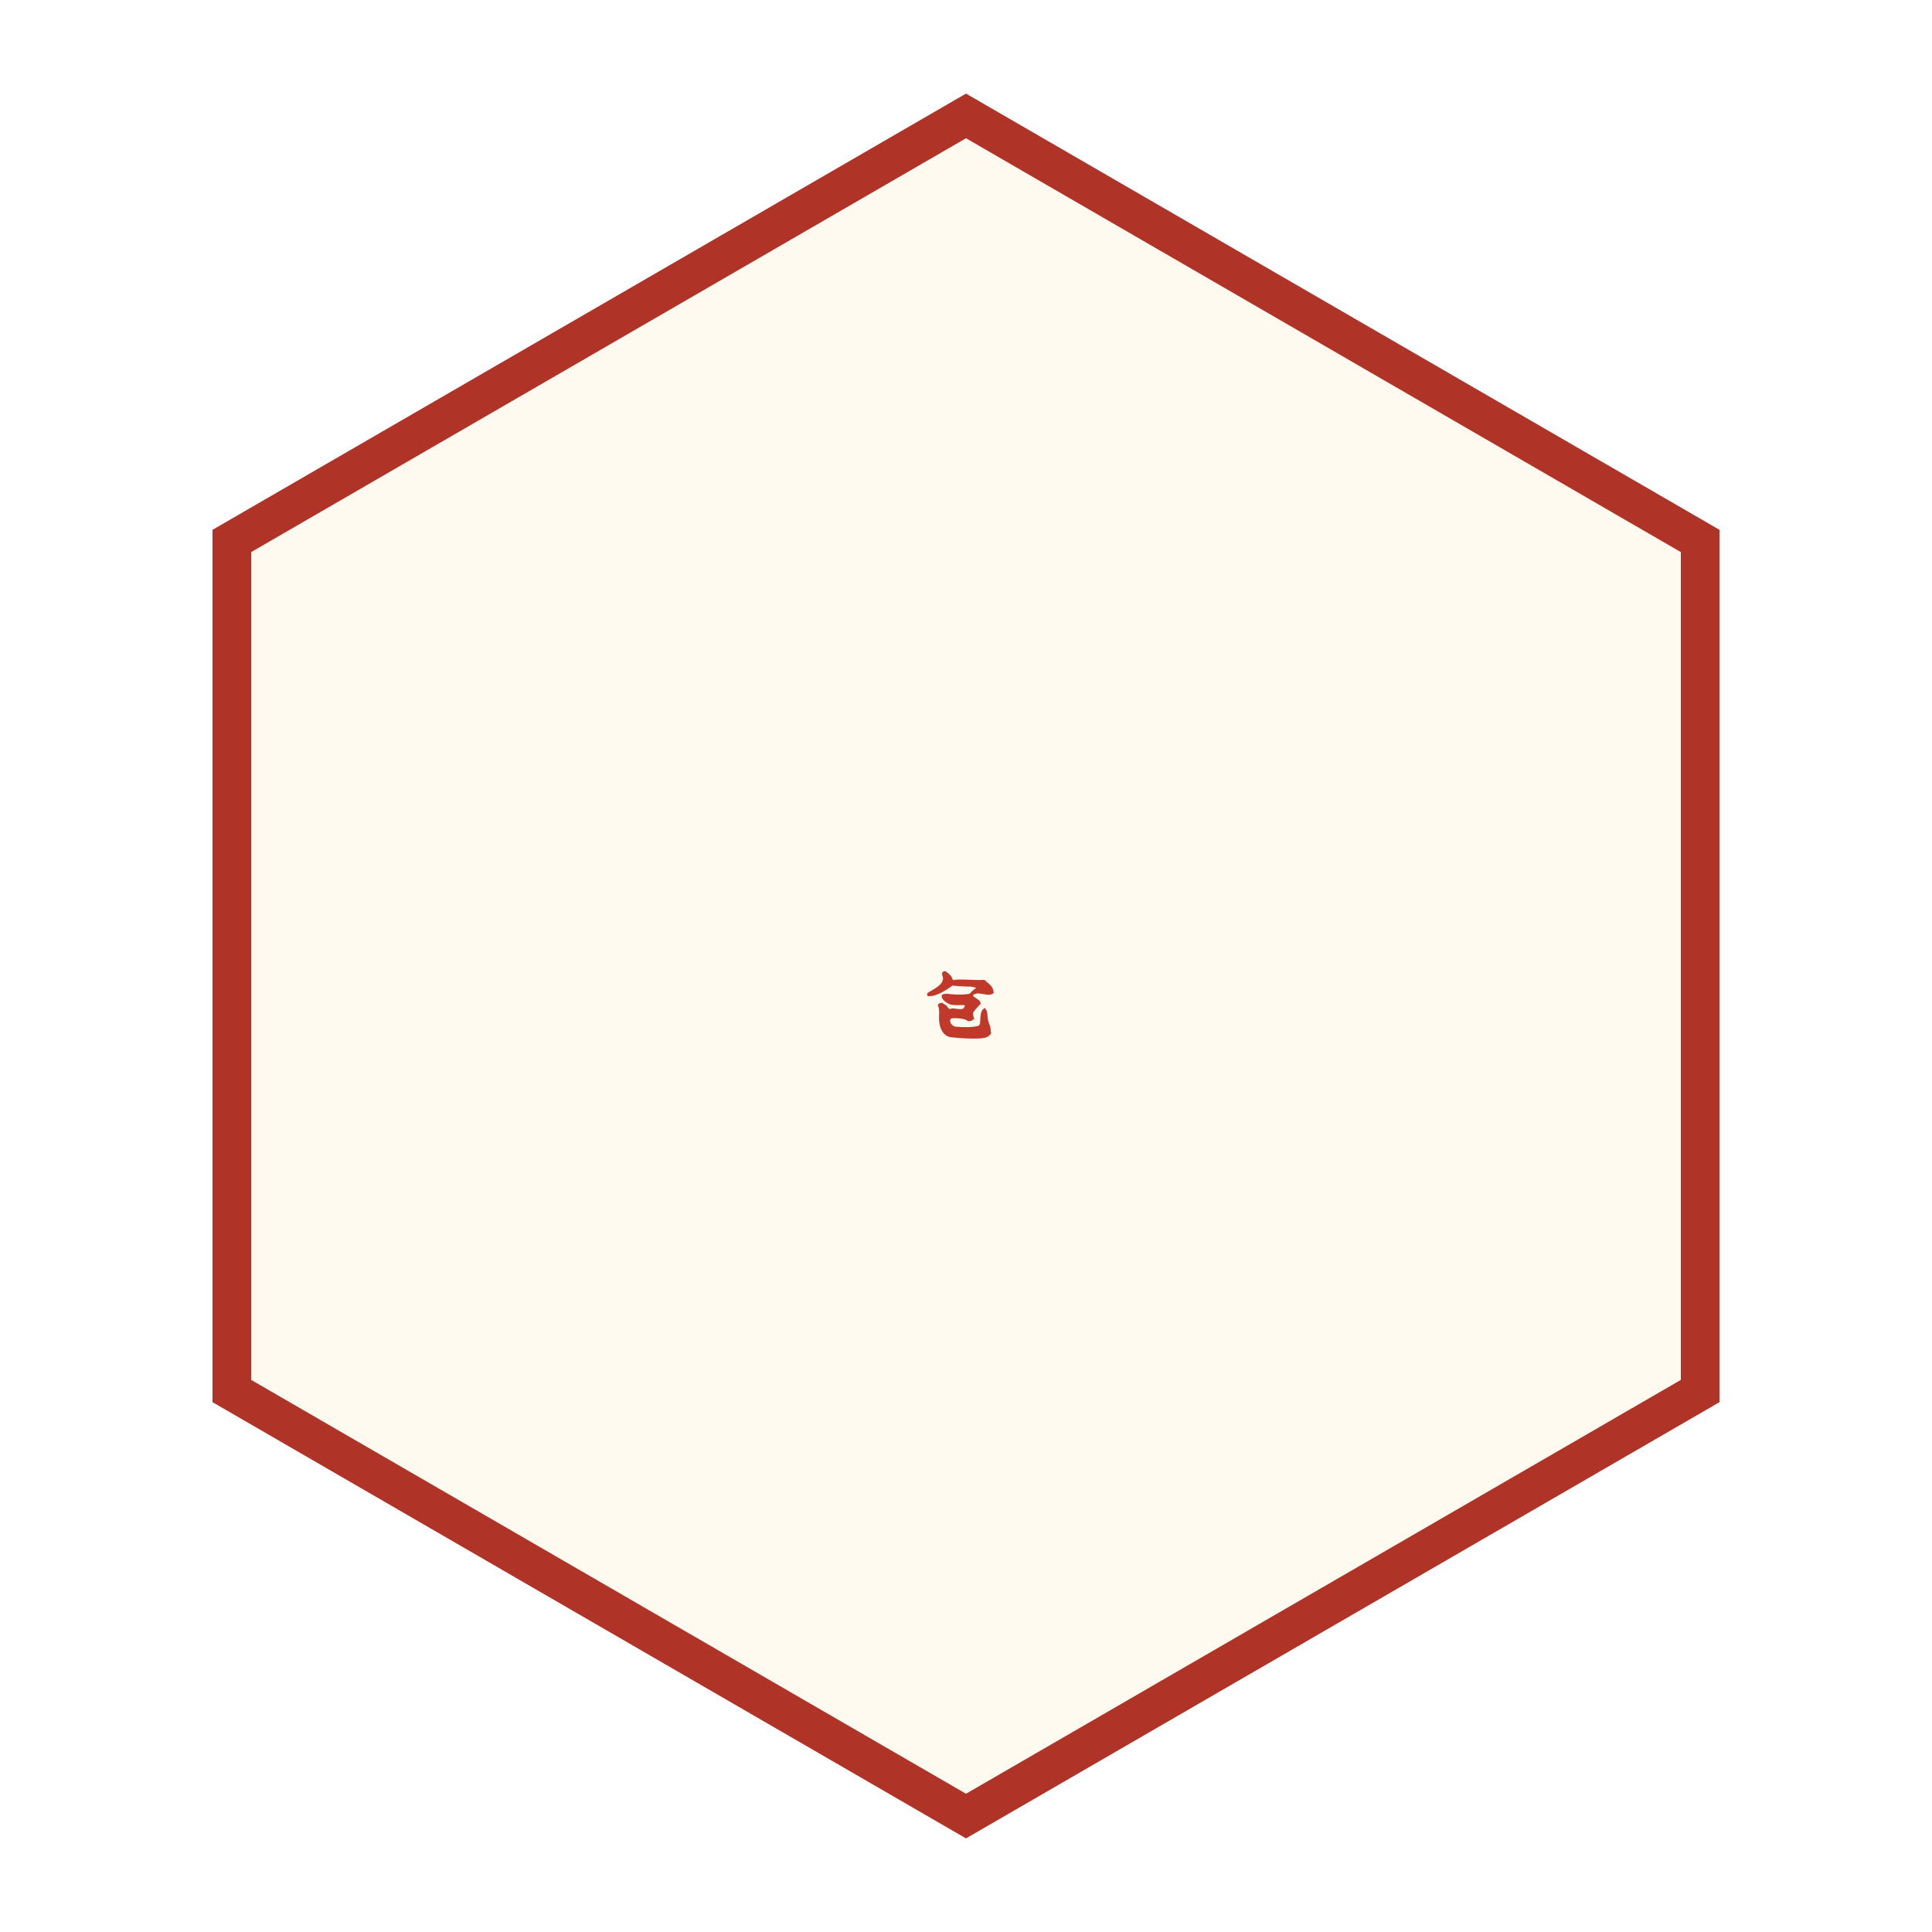
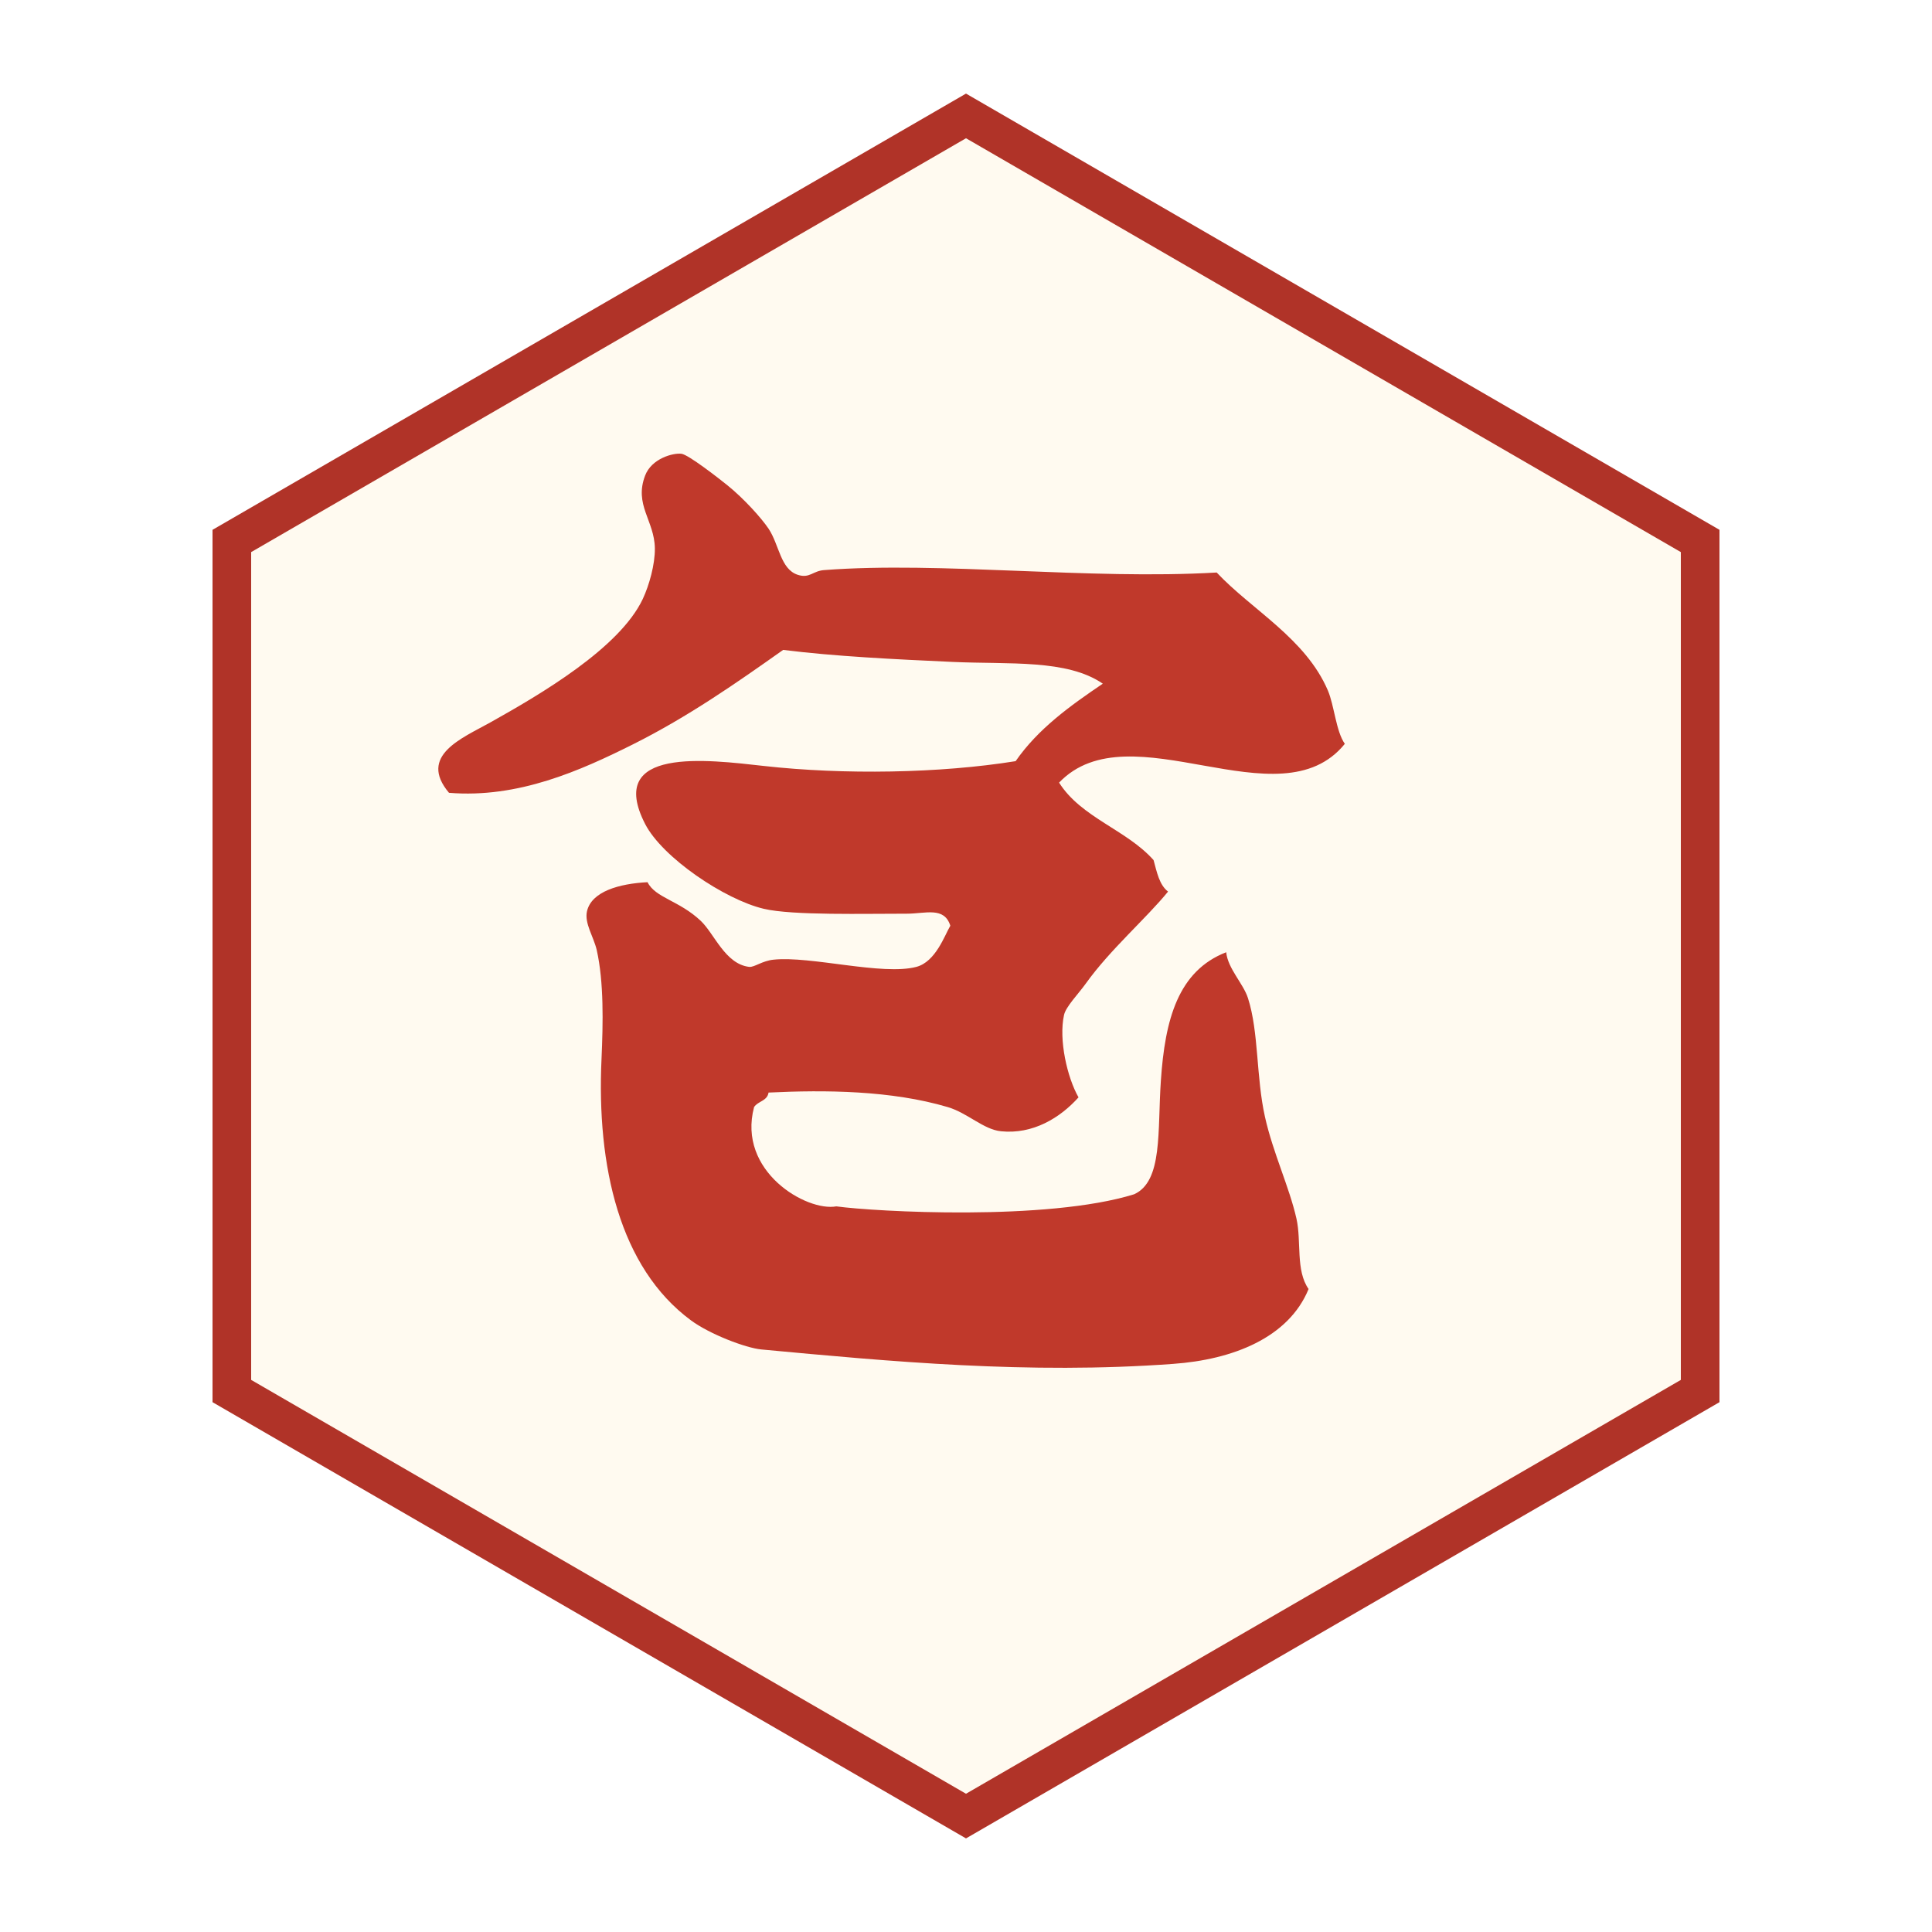
<svg xmlns="http://www.w3.org/2000/svg" viewBox="0 0 100 100" width="256" height="256">
  <polygon points="50,6 88,28 88,72 50,94 12,72 12,28" fill="#fffaf0" stroke="#b03328" stroke-width="2" />
-   <g transform="translate(50 50) translate(0 2.400) scale(0.096) translate(-109.371 -181.135)">
+   <g transform="translate(50 50) translate(0 2.400) scale(1.3) translate(-109.371 -181.135)">
    <path d="M123.78,168.321c0.256,0.603,0.322,1.624,0.674,2.122c-2.602,3.213-8.544-1.411-11.377,1.544     c0.88,1.396,2.687,1.876,3.762,3.085c0.131,0.479,0.229,0.989,0.577,1.254c-0.858,1.057-2.31,2.311-3.276,3.663     c-0.294,0.411-0.798,0.922-0.867,1.254c-0.215,0.979,0.125,2.479,0.578,3.276c-0.738,0.822-1.82,1.479-3.086,1.35     c-0.699-0.07-1.332-0.729-2.121-0.963c-2.25-0.664-4.863-0.688-7.135-0.578c-0.048,0.338-0.427,0.342-0.576,0.578     c-0.678,2.563,2.092,4.17,3.275,3.953c1.554,0.213,8.398,0.593,11.859-0.482c1.146-0.524,0.924-2.521,1.063-4.525     c0.163-2.433,0.686-4.368,2.601-5.111c0.063,0.65,0.687,1.254,0.868,1.831c0.434,1.354,0.319,3.13,0.676,4.726     c0.319,1.43,0.971,2.795,1.254,4.053c0.204,0.916-0.038,2.056,0.482,2.799c-0.794,1.938-3.015,2.813-5.398,2.981     c-5.756,0.423-11.297-0.099-16.393-0.575c-0.625-0.06-2.055-0.609-2.795-1.155c-2.855-2.104-3.762-6.151-3.566-10.411     c0.063-1.438,0.096-3.061-0.191-4.339c-0.121-0.523-0.498-1.065-0.387-1.544c0.183-0.785,1.279-1.097,2.41-1.155     c0.315,0.628,1.256,0.724,2.121,1.541c0.543,0.514,0.971,1.72,1.928,1.831c0.203,0.021,0.517-0.242,0.967-0.287     c1.482-0.156,4.336,0.643,5.686,0.287c0.772-0.201,1.129-1.261,1.354-1.639c-0.243-0.771-0.986-0.479-1.736-0.479     c-1.64-0.003-4.55,0.076-5.689-0.194c-1.557-0.367-4.039-2.041-4.725-3.375c-1.589-3.09,2.485-2.563,4.725-2.313     c3.182,0.356,7.017,0.294,10.025-0.191c0.896-1.292,2.169-2.203,3.471-3.085c-1.426-0.979-3.717-0.763-5.976-0.866     c-2.304-0.105-4.713-0.222-6.751-0.479c-1.834,1.299-3.787,2.664-5.977,3.759c-2.086,1.043-4.571,2.159-7.328,1.931     c-1.244-1.479,0.529-2.177,1.64-2.799c2.013-1.126,5.153-2.964,6.075-4.917c0.258-0.552,0.49-1.378,0.482-2.021     c-0.017-1.104-0.836-1.727-0.387-2.896c0.258-0.68,1.117-0.907,1.445-0.866c0.277,0.033,1.484,0.976,1.832,1.256     c0.676,0.547,1.361,1.316,1.64,1.731c0.425,0.643,0.47,1.608,1.158,1.832c0.479,0.156,0.601-0.16,1.06-0.188     c4.633-0.354,10.514,0.396,15.621,0.097C120.75,165.111,122.891,166.244,123.78,168.321z" fill="#c0392b" />
  </g>
</svg>
